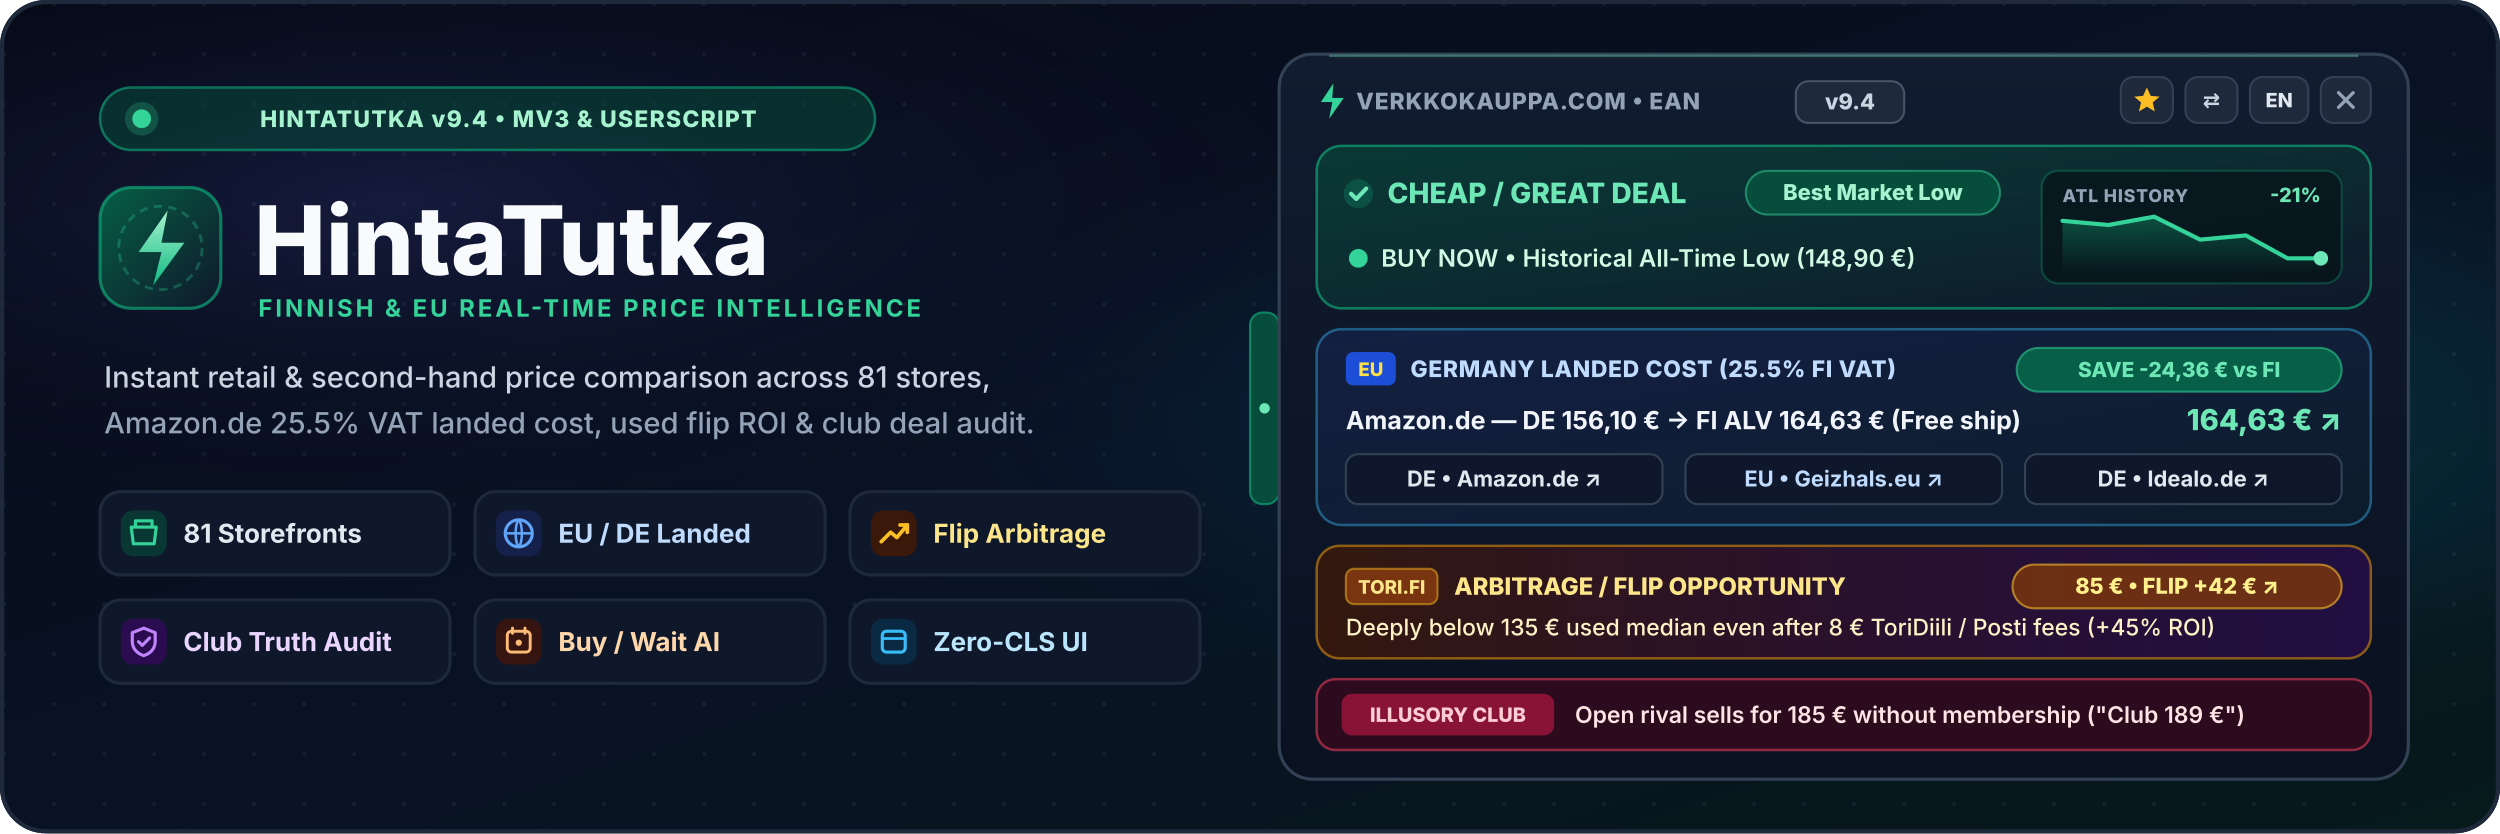
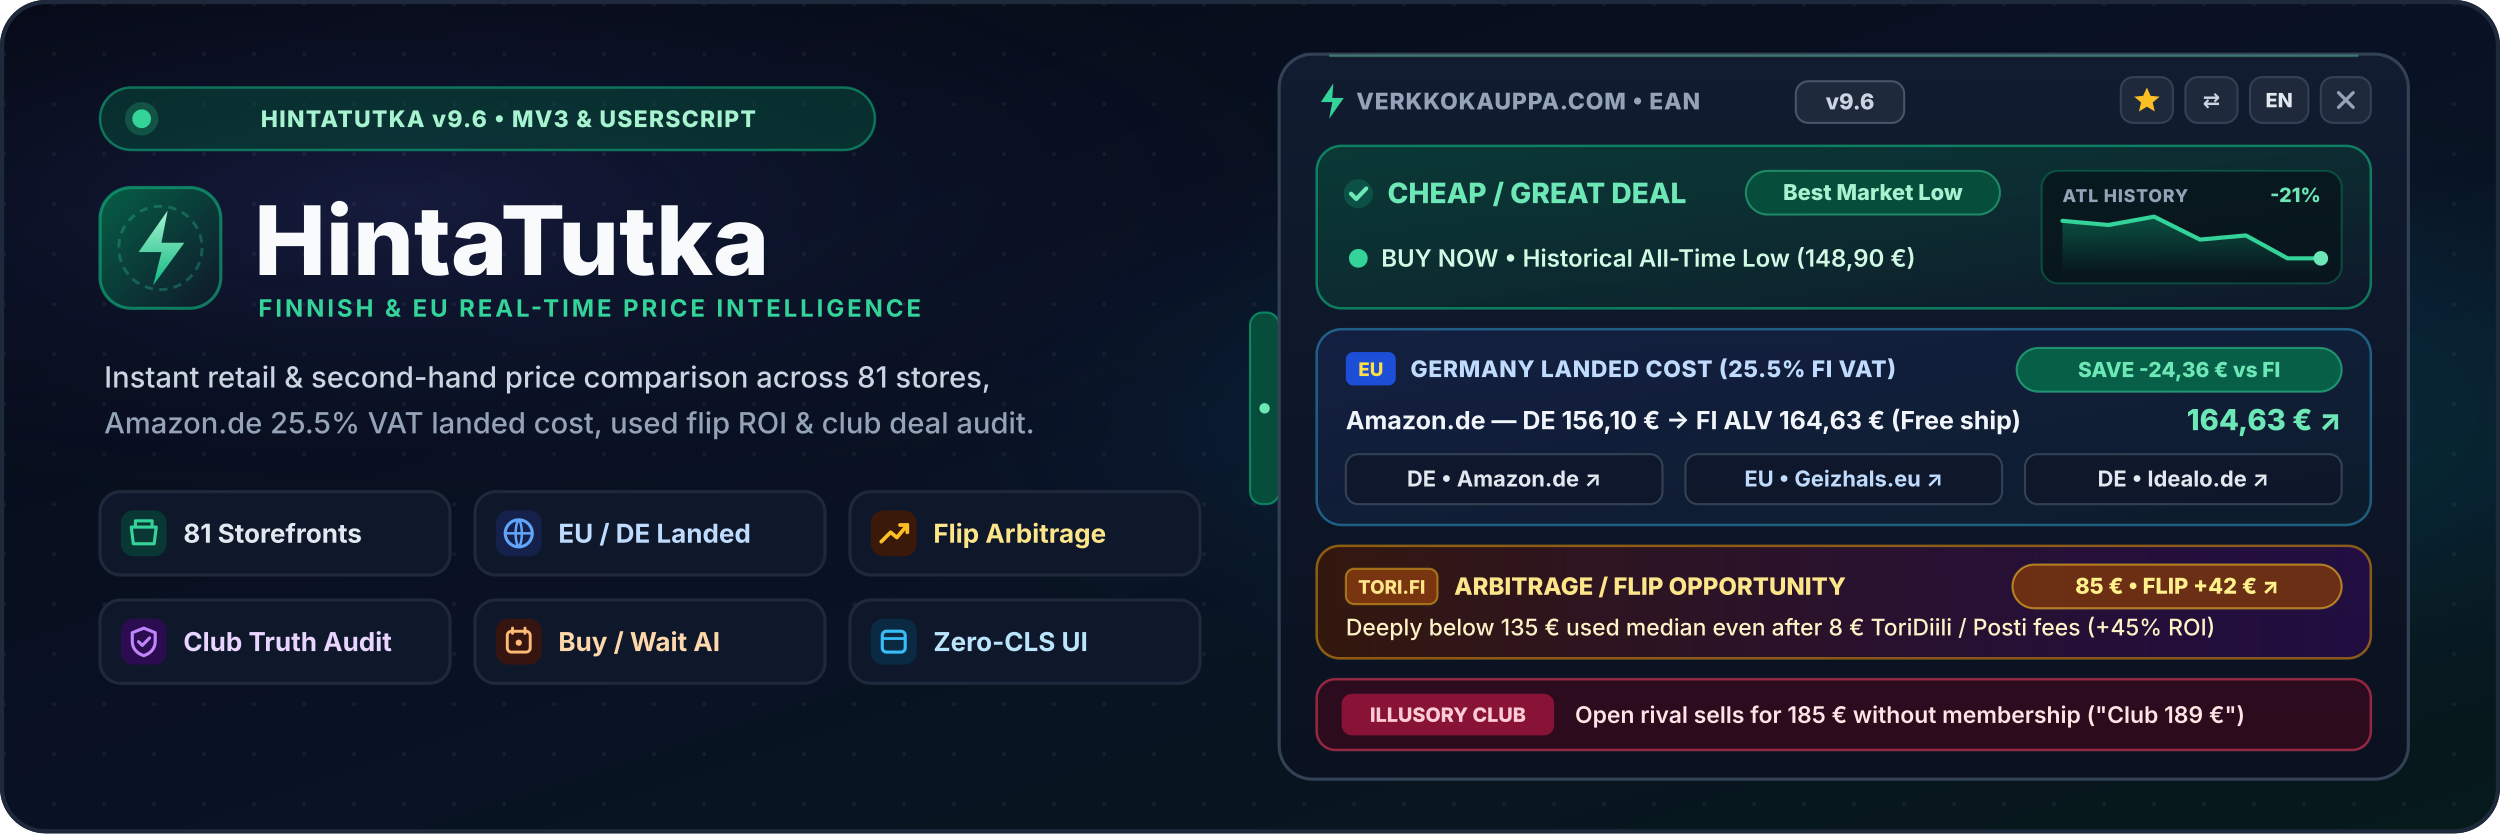
- <svg xmlns="http://www.w3.org/2000/svg" viewBox="0 0 1200 400" width="1200" height="400" role="img" aria-label="HintaTutka v9.4 — Finnish &amp; EU Real-Time Price Intelligence">
+ <svg xmlns="http://www.w3.org/2000/svg" viewBox="0 0 1200 400" width="1200" height="400" role="img" aria-label="HintaTutka v9.6 — Finnish &amp; EU Real-Time Price Intelligence">
  <defs>
    <linearGradient id="bgMain" x1="0%" y1="0%" x2="100%" y2="100%">
      <stop offset="0%" stop-color="#050914" />
      <stop offset="50%" stop-color="#091224" />
      <stop offset="100%" stop-color="#06191b" />
    </linearGradient>
    <radialGradient id="auraRight" cx="77%" cy="50%" r="44%">
      <stop offset="0%" stop-color="#10b981" stop-opacity="0.20" />
      <stop offset="55%" stop-color="#0ea5e9" stop-opacity="0.08" />
      <stop offset="100%" stop-color="#050914" stop-opacity="0" />
    </radialGradient>
    <radialGradient id="auraLeft" cx="16%" cy="24%" r="42%">
      <stop offset="0%" stop-color="#6366f1" stop-opacity="0.16" />
      <stop offset="100%" stop-color="#050914" stop-opacity="0" />
    </radialGradient>
    <linearGradient id="iconBg" x1="0%" y1="0%" x2="100%" y2="100%">
      <stop offset="0%" stop-color="#065f46" />
      <stop offset="100%" stop-color="#0f172a" />
    </linearGradient>
    <linearGradient id="boltGrad" x1="0%" y1="0%" x2="0%" y2="100%">
      <stop offset="0%" stop-color="#a7f3d0" />
      <stop offset="100%" stop-color="#10b981" />
    </linearGradient>
    <linearGradient id="panelBg" x1="0%" y1="0%" x2="0%" y2="100%">
      <stop offset="0%" stop-color="#111c30" />
      <stop offset="100%" stop-color="#0a1120" />
    </linearGradient>
    <linearGradient id="verdictGrad" x1="0%" y1="0%" x2="100%" y2="100%">
      <stop offset="0%" stop-color="#064e3b" stop-opacity="0.58" />
      <stop offset="100%" stop-color="#0f172a" stop-opacity="0.85" />
    </linearGradient>
    <linearGradient id="sparkFill" x1="0%" y1="0%" x2="0%" y2="100%">
      <stop offset="0%" stop-color="#10b981" stop-opacity="0.35" />
      <stop offset="100%" stop-color="#10b981" stop-opacity="0.0" />
    </linearGradient>
    <linearGradient id="euCardGrad" x1="0%" y1="0%" x2="100%" y2="100%">
      <stop offset="0%" stop-color="#172554" stop-opacity="0.55" />
      <stop offset="100%" stop-color="#0c1f2c" stop-opacity="0.72" />
    </linearGradient>
    <linearGradient id="flipCardGrad" x1="0%" y1="0%" x2="100%" y2="0%">
      <stop offset="0%" stop-color="#451a03" stop-opacity="0.68" />
      <stop offset="100%" stop-color="#3b0764" stop-opacity="0.45" />
    </linearGradient>
    <pattern id="dotGrid" width="24" height="24" patternUnits="userSpaceOnUse">
      <circle cx="2" cy="2" r="1" fill="#94a3b8" fill-opacity="0.09" />
    </pattern>
  </defs>
  <rect width="1200" height="400" rx="22" fill="url(#bgMain)" />
  <rect width="1200" height="400" rx="22" fill="url(#dotGrid)" />
  <rect width="1200" height="400" rx="22" fill="url(#auraLeft)" />
  <rect width="1200" height="400" rx="22" fill="url(#auraRight)" />
  <rect x="1" y="1" width="1198" height="398" rx="21" fill="none" stroke="#1e293b" stroke-width="2" />
  <g transform="translate(48, 42)">
    <rect x="0" y="0" width="372" height="30" rx="15" fill="#064e3b" fill-opacity="0.5" stroke="#10b981" stroke-opacity="0.55" stroke-width="1.2" />
    <circle cx="20" cy="15" r="4.5" fill="#34d399" />
    <circle cx="20" cy="15" r="8" fill="#34d399" fill-opacity="0.22" />
-     <text x="196" y="19" text-anchor="middle" font-family="-apple-system, BlinkMacSystemFont, 'Segoe UI', Inter, Roboto, sans-serif" font-size="11" font-weight="800" fill="#a7f3d0" letter-spacing="0.6">HINTATUTKA v9.4 • MV3 &amp; USERSCRIPT</text>
+     <text x="196" y="19" text-anchor="middle" font-family="-apple-system, BlinkMacSystemFont, 'Segoe UI', Inter, Roboto, sans-serif" font-size="11" font-weight="800" fill="#a7f3d0" letter-spacing="0.6">HINTATUTKA v9.6 • MV3 &amp; USERSCRIPT</text>
    <g transform="translate(0, 48)">
      <rect x="0" y="0" width="58" height="58" rx="15" fill="url(#iconBg)" stroke="#10b981" stroke-opacity="0.6" stroke-width="1.5" />
      <circle cx="29" cy="29" r="20" fill="none" stroke="#34d399" stroke-opacity="0.28" stroke-width="1.4" stroke-dasharray="4 3" />
      <path d="M32.5 11L18.5 31H29.5L25.5 47L40.5 26.5H29.5L32.5 11Z" fill="url(#boltGrad)" />
      <text x="74" y="42" font-family="-apple-system, BlinkMacSystemFont, 'Segoe UI', Inter, Roboto, sans-serif" font-size="46" font-weight="800" fill="#f8fafc">HintaTutka</text>
      <text x="76" y="62" font-family="-apple-system, BlinkMacSystemFont, 'Segoe UI', Inter, Roboto, sans-serif" font-size="11.5" font-weight="700" fill="#34d399" letter-spacing="1.4">FINNISH &amp; EU REAL-TIME PRICE INTELLIGENCE</text>
    </g>
    <text x="2" y="144" font-family="-apple-system, BlinkMacSystemFont, 'Segoe UI', Inter, Roboto, sans-serif" font-size="14" font-weight="500" fill="#cbd5e1">Instant retail &amp; second-hand price comparison across 81 stores,</text>
    <text x="2" y="166" font-family="-apple-system, BlinkMacSystemFont, 'Segoe UI', Inter, Roboto, sans-serif" font-size="14" font-weight="500" fill="#94a3b8">Amazon.de 25.5% VAT landed cost, used flip ROI &amp; club deal audit.</text>
    <g transform="translate(0, 194)" font-family="-apple-system, BlinkMacSystemFont, 'Segoe UI', Inter, Roboto, sans-serif" font-size="12.5" font-weight="700">
      <g transform="translate(0, 0)">
        <rect width="168" height="40" rx="10" fill="#0f172a" stroke="#1e293b" stroke-width="1.5" />
        <rect x="10" y="9" width="22" height="22" rx="6" fill="#064e3b" fill-opacity="0.6" />
        <path d="M15 17h12l-1 8H16l-1-8zm2-3h8v3h-8v-3z" fill="none" stroke="#34d399" stroke-width="1.5" stroke-linejoin="round" />
        <text x="40" y="24.5" fill="#e2e8f0">81 Storefronts</text>
      </g>
      <g transform="translate(180, 0)">
        <rect width="168" height="40" rx="10" fill="#0f172a" stroke="#1e293b" stroke-width="1.5" />
        <rect x="10" y="9" width="22" height="22" rx="6" fill="#172554" fill-opacity="0.75" />
        <circle cx="21" cy="20" r="6.5" fill="none" stroke="#60a5fa" stroke-width="1.5" />
        <path d="M14.5 20h13M21 13.5c2 2 2 11 0 13M21 13.5c-2 2-2 11 0 13" fill="none" stroke="#60a5fa" stroke-width="1.2" />
        <text x="40" y="24.5" fill="#bfdbfe">EU / DE Landed</text>
      </g>
      <g transform="translate(360, 0)">
        <rect width="168" height="40" rx="10" fill="#0f172a" stroke="#1e293b" stroke-width="1.5" />
        <rect x="10" y="9" width="22" height="22" rx="6" fill="#451a03" fill-opacity="0.8" />
        <polyline points="15,24 19.5,19.5 22.5,22 27.5,16" fill="none" stroke="#fbbf24" stroke-width="1.8" stroke-linecap="round" stroke-linejoin="round" />
        <polyline points="24,16 27.5,16 27.5,19.5" fill="none" stroke="#fbbf24" stroke-width="1.8" stroke-linecap="round" stroke-linejoin="round" />
        <text x="40" y="24.5" fill="#fde68a">Flip Arbitrage</text>
      </g>
      <g transform="translate(0, 52)">
        <rect width="168" height="40" rx="10" fill="#0f172a" stroke="#1e293b" stroke-width="1.5" />
        <rect x="10" y="9" width="22" height="22" rx="6" fill="#3b0764" fill-opacity="0.65" />
        <path d="M21 13.5l5.5 2.2v4.2c0 3.4-2.3 5.8-5.5 6.8-3.2-1-5.5-3.4-5.5-6.8v-4.2L21 13.5z" fill="none" stroke="#c084fc" stroke-width="1.5" stroke-linejoin="round" />
        <polyline points="18.5,20 20.3,21.8 23.8,18.2" fill="none" stroke="#c084fc" stroke-width="1.5" stroke-linecap="round" stroke-linejoin="round" />
        <text x="40" y="24.5" fill="#e9d5ff">Club Truth Audit</text>
      </g>
      <g transform="translate(180, 52)">
        <rect width="168" height="40" rx="10" fill="#0f172a" stroke="#1e293b" stroke-width="1.5" />
        <rect x="10" y="9" width="22" height="22" rx="6" fill="#431407" fill-opacity="0.75" />
        <rect x="15.5" y="15" width="11" height="10" rx="2" fill="none" stroke="#fdba74" stroke-width="1.4" />
        <line x1="18" y1="13.5" x2="18" y2="16" stroke="#fdba74" stroke-width="1.4" stroke-linecap="round" />
        <line x1="24" y1="13.5" x2="24" y2="16" stroke="#fdba74" stroke-width="1.4" stroke-linecap="round" />
        <circle cx="21" cy="20.5" r="1.5" fill="#fdba74" />
        <text x="40" y="24.5" fill="#fed7aa">Buy / Wait AI</text>
      </g>
      <g transform="translate(360, 52)">
        <rect width="168" height="40" rx="10" fill="#0f172a" stroke="#1e293b" stroke-width="1.5" />
        <rect x="10" y="9" width="22" height="22" rx="6" fill="#082f49" fill-opacity="0.8" />
        <rect x="15.5" y="15" width="11" height="10" rx="2" fill="none" stroke="#38bdf8" stroke-width="1.5" />
        <line x1="15.5" y1="18.5" x2="26.5" y2="18.5" stroke="#38bdf8" stroke-width="1.3" />
        <text x="40" y="24.5" fill="#bae6fd">Zero-CLS UI</text>
      </g>
    </g>
  </g>
  <g transform="translate(614, 26)" font-family="-apple-system, BlinkMacSystemFont, 'Segoe UI', Inter, Roboto, sans-serif">
    <rect x="-14" y="124" width="14" height="92" rx="6" fill="#064e3b" stroke="#10b981" stroke-opacity="0.6" />
    <circle cx="-7" cy="170" r="2.5" fill="#6ee7b7" />
    <rect x="0" y="0" width="542" height="348" rx="16" fill="url(#panelBg)" stroke="#334155" stroke-width="1.5" />
    <line x1="24" y1="0.8" x2="518" y2="0.8" stroke="#6ee7b7" stroke-opacity="0.35" stroke-width="1.2" />
    <g transform="translate(18, 12)">
      <path d="M8 2L2 11h5.5L6 19l7-10H7.5L8 2z" fill="#34d399" />
      <text x="19" y="14.5" font-size="11" font-weight="800" fill="#94a3b8" letter-spacing="0.4">VERKKOKAUPPA.COM • EAN</text>
      <rect x="230" y="1" width="52" height="20" rx="6" fill="#1e293b" stroke="#475569" />
-       <text x="256" y="14.5" text-anchor="middle" font-size="10.5" font-weight="800" fill="#cbd5e1">v9.4</text>
+       <text x="256" y="14.5" text-anchor="middle" font-size="10.5" font-weight="800" fill="#cbd5e1">v9.6</text>
      <g transform="translate(386, -1)">
        <rect x="0" y="0" width="25" height="22" rx="6" fill="#1e293b" stroke="#334155" />
        <polygon points="12.5,5 14.3,9 18.6,9.4 15.3,12.2 16.3,16.5 12.5,14.2 8.7,16.5 9.7,12.2 6.4,9.4 10.7,9" fill="#fbbf24" />
        <rect x="31" y="0" width="25" height="22" rx="6" fill="#1e293b" stroke="#334155" />
        <text x="43.5" y="14.5" text-anchor="middle" font-size="10" font-weight="800" fill="#cbd5e1">⇄</text>
        <rect x="62" y="0" width="28" height="22" rx="6" fill="#1e293b" stroke="#334155" />
        <text x="76" y="14.5" text-anchor="middle" font-size="9.5" font-weight="800" fill="#e2e8f0">EN</text>
        <rect x="96" y="0" width="24" height="22" rx="6" fill="#1e293b" stroke="#334155" />
        <path d="M104.5 7.5l7 7M111.5 7.5l-7 7" stroke="#94a3b8" stroke-width="1.6" stroke-linecap="round" />
      </g>
    </g>
    <g transform="translate(18, 44)">
      <rect width="506" height="78" rx="12" fill="url(#verdictGrad)" stroke="#10b981" stroke-opacity="0.6" stroke-width="1.2" />
      <circle cx="20" cy="23" r="7" fill="#10b981" fill-opacity="0.22" />
      <polyline points="16.5,23 19,25.5 23.8,20.5" fill="none" stroke="#6ee7b7" stroke-width="2" stroke-linecap="round" stroke-linejoin="round" />
      <text x="34" y="27.5" font-size="13.5" font-weight="800" fill="#6ee7b7">CHEAP / GREAT DEAL</text>
      <rect x="206" y="12" width="122" height="21" rx="10.5" fill="#064e3b" stroke="#34d399" stroke-opacity="0.5" />
      <text x="267" y="26" text-anchor="middle" font-size="10.5" font-weight="800" fill="#a7f3d0">Best Market Low</text>
      <circle cx="20" cy="54" r="4.5" fill="#34d399" />
      <text x="31" y="58" font-size="11.5" font-weight="600" fill="#d1fae5">BUY NOW • Historical All-Time Low (148,90 €)</text>
      <g transform="translate(348, 12)">
        <rect width="144" height="54" rx="8" fill="#061318" fill-opacity="0.72" stroke="#10b981" stroke-opacity="0.28" />
        <text x="10" y="15" font-size="8.5" font-weight="800" fill="#94a3b8" letter-spacing="0.4">ATL HISTORY</text>
        <text x="134" y="15" text-anchor="end" font-size="9.5" font-weight="800" fill="#6ee7b7">-21%</text>
        <path d="M10,24 L32,26 L54,22 L76,33 L98,31 L118,42 L134,42 L134,49 L10,49 Z" fill="url(#sparkFill)" />
        <polyline points="10,24 32,26 54,22 76,33 98,31 118,42 134,42" fill="none" stroke="#34d399" stroke-width="2" stroke-linecap="round" stroke-linejoin="round" />
        <circle cx="134" cy="42" r="3.5" fill="#6ee7b7" />
      </g>
    </g>
    <g transform="translate(18, 132)">
      <rect width="506" height="94" rx="12" fill="url(#euCardGrad)" stroke="#38bdf8" stroke-opacity="0.42" stroke-width="1.2" />
      <rect x="14" y="11" width="24" height="16" rx="3.5" fill="#1d4ed8" />
      <text x="26" y="22.5" text-anchor="middle" font-size="9" font-weight="800" fill="#fde047">EU</text>
      <text x="45" y="23" font-size="11" font-weight="800" fill="#bfdbfe" letter-spacing="0.3">GERMANY LANDED COST (25.5% FI VAT)</text>
      <rect x="336" y="9" width="156" height="21" rx="10.5" fill="#065f46" stroke="#34d399" stroke-opacity="0.55" />
      <text x="414" y="23" text-anchor="middle" font-size="10" font-weight="800" fill="#6ee7b7">SAVE -24,36 € vs FI</text>
      <text x="14" y="48" font-size="12" font-weight="700" fill="#f1f5f9">Amazon.de — DE 156,10 €  →  FI ALV 164,63 € (Free ship)</text>
      <text x="492" y="48.5" text-anchor="end" font-size="14" font-weight="800" fill="#6ee7b7">164,63 € ↗</text>
      <g transform="translate(14, 60)" font-size="10.5" font-weight="700">
        <rect x="0" y="0" width="152" height="24" rx="6" fill="#0f172a" fill-opacity="0.82" stroke="#334155" />
        <text x="76" y="15.5" text-anchor="middle" fill="#e2e8f0">DE • Amazon.de ↗</text>
        <rect x="163" y="0" width="152" height="24" rx="6" fill="#0f172a" fill-opacity="0.82" stroke="#334155" />
        <text x="239" y="15.5" text-anchor="middle" fill="#bfdbfe">EU • Geizhals.eu ↗</text>
        <rect x="326" y="0" width="152" height="24" rx="6" fill="#0f172a" fill-opacity="0.82" stroke="#334155" />
        <text x="402" y="15.5" text-anchor="middle" fill="#e2e8f0">DE • Idealo.de ↗</text>
      </g>
    </g>
    <g transform="translate(18, 236)">
      <rect width="506" height="54" rx="11" fill="url(#flipCardGrad)" stroke="#f59e0b" stroke-opacity="0.52" stroke-width="1.2" />
      <rect x="14" y="11" width="44" height="17" rx="4" fill="#78350f" stroke="#fbbf24" stroke-opacity="0.5" />
      <text x="36" y="23" text-anchor="middle" font-size="9" font-weight="800" fill="#fde68a">TORI.FI</text>
      <text x="66" y="23.5" font-size="11.5" font-weight="800" fill="#fde68a">ARBITRAGE / FLIP OPPORTUNITY</text>
      <rect x="334" y="9" width="158" height="21" rx="10.5" fill="#78350f" fill-opacity="0.85" stroke="#fbbf24" stroke-opacity="0.6" />
      <text x="413" y="23" text-anchor="middle" font-size="10.5" font-weight="800" fill="#fef08a">85 € • FLIP +42 € ↗</text>
      <text x="14" y="43" font-size="11" font-weight="500" fill="#fef3c7">Deeply below 135 € used median even after 8 € ToriDiili / Posti fees (+45% ROI)</text>
    </g>
    <g transform="translate(18, 300)">
      <rect width="506" height="34" rx="9" fill="#4c0519" fill-opacity="0.5" stroke="#f43f5e" stroke-opacity="0.55" stroke-width="1.2" />
      <rect x="12" y="7" width="102" height="20" rx="5" fill="#881337" />
      <text x="63" y="20.5" text-anchor="middle" font-size="9.5" font-weight="800" fill="#fecdd3">ILLUSORY CLUB</text>
      <text x="124" y="21" font-size="11" font-weight="600" fill="#ffe4e6">Open rival sells for 185 € without membership ("Club 189 €")</text>
    </g>
  </g>
</svg>
